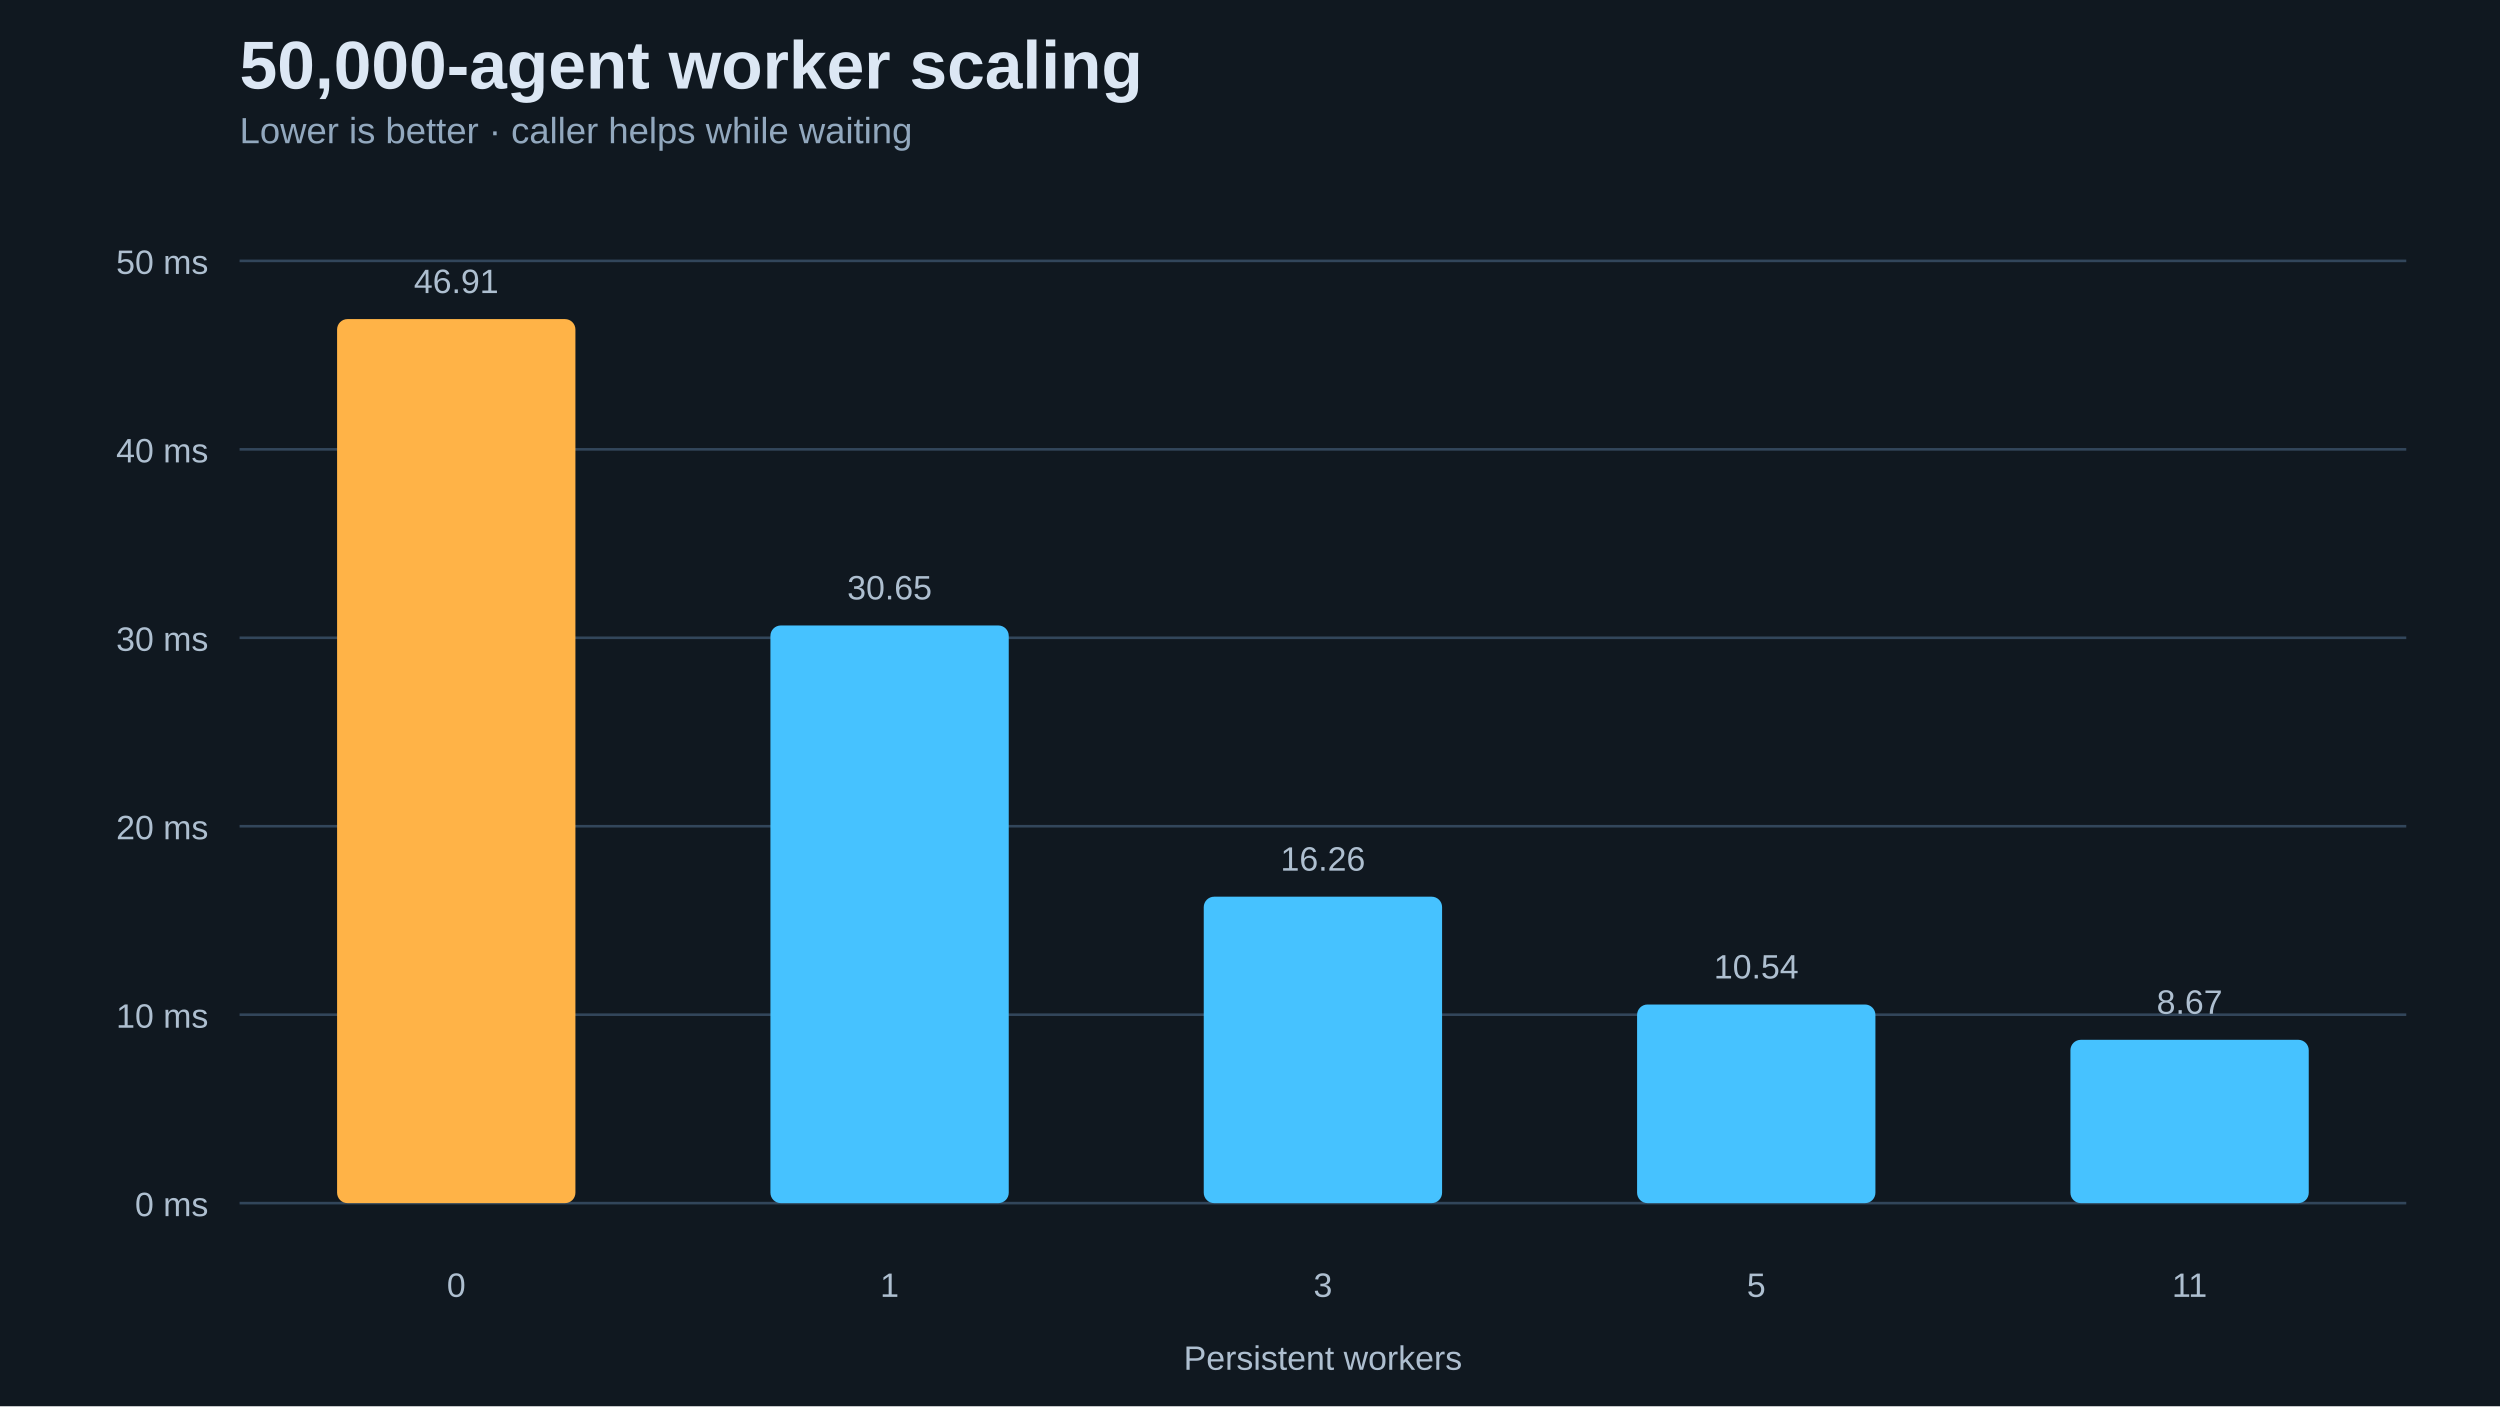
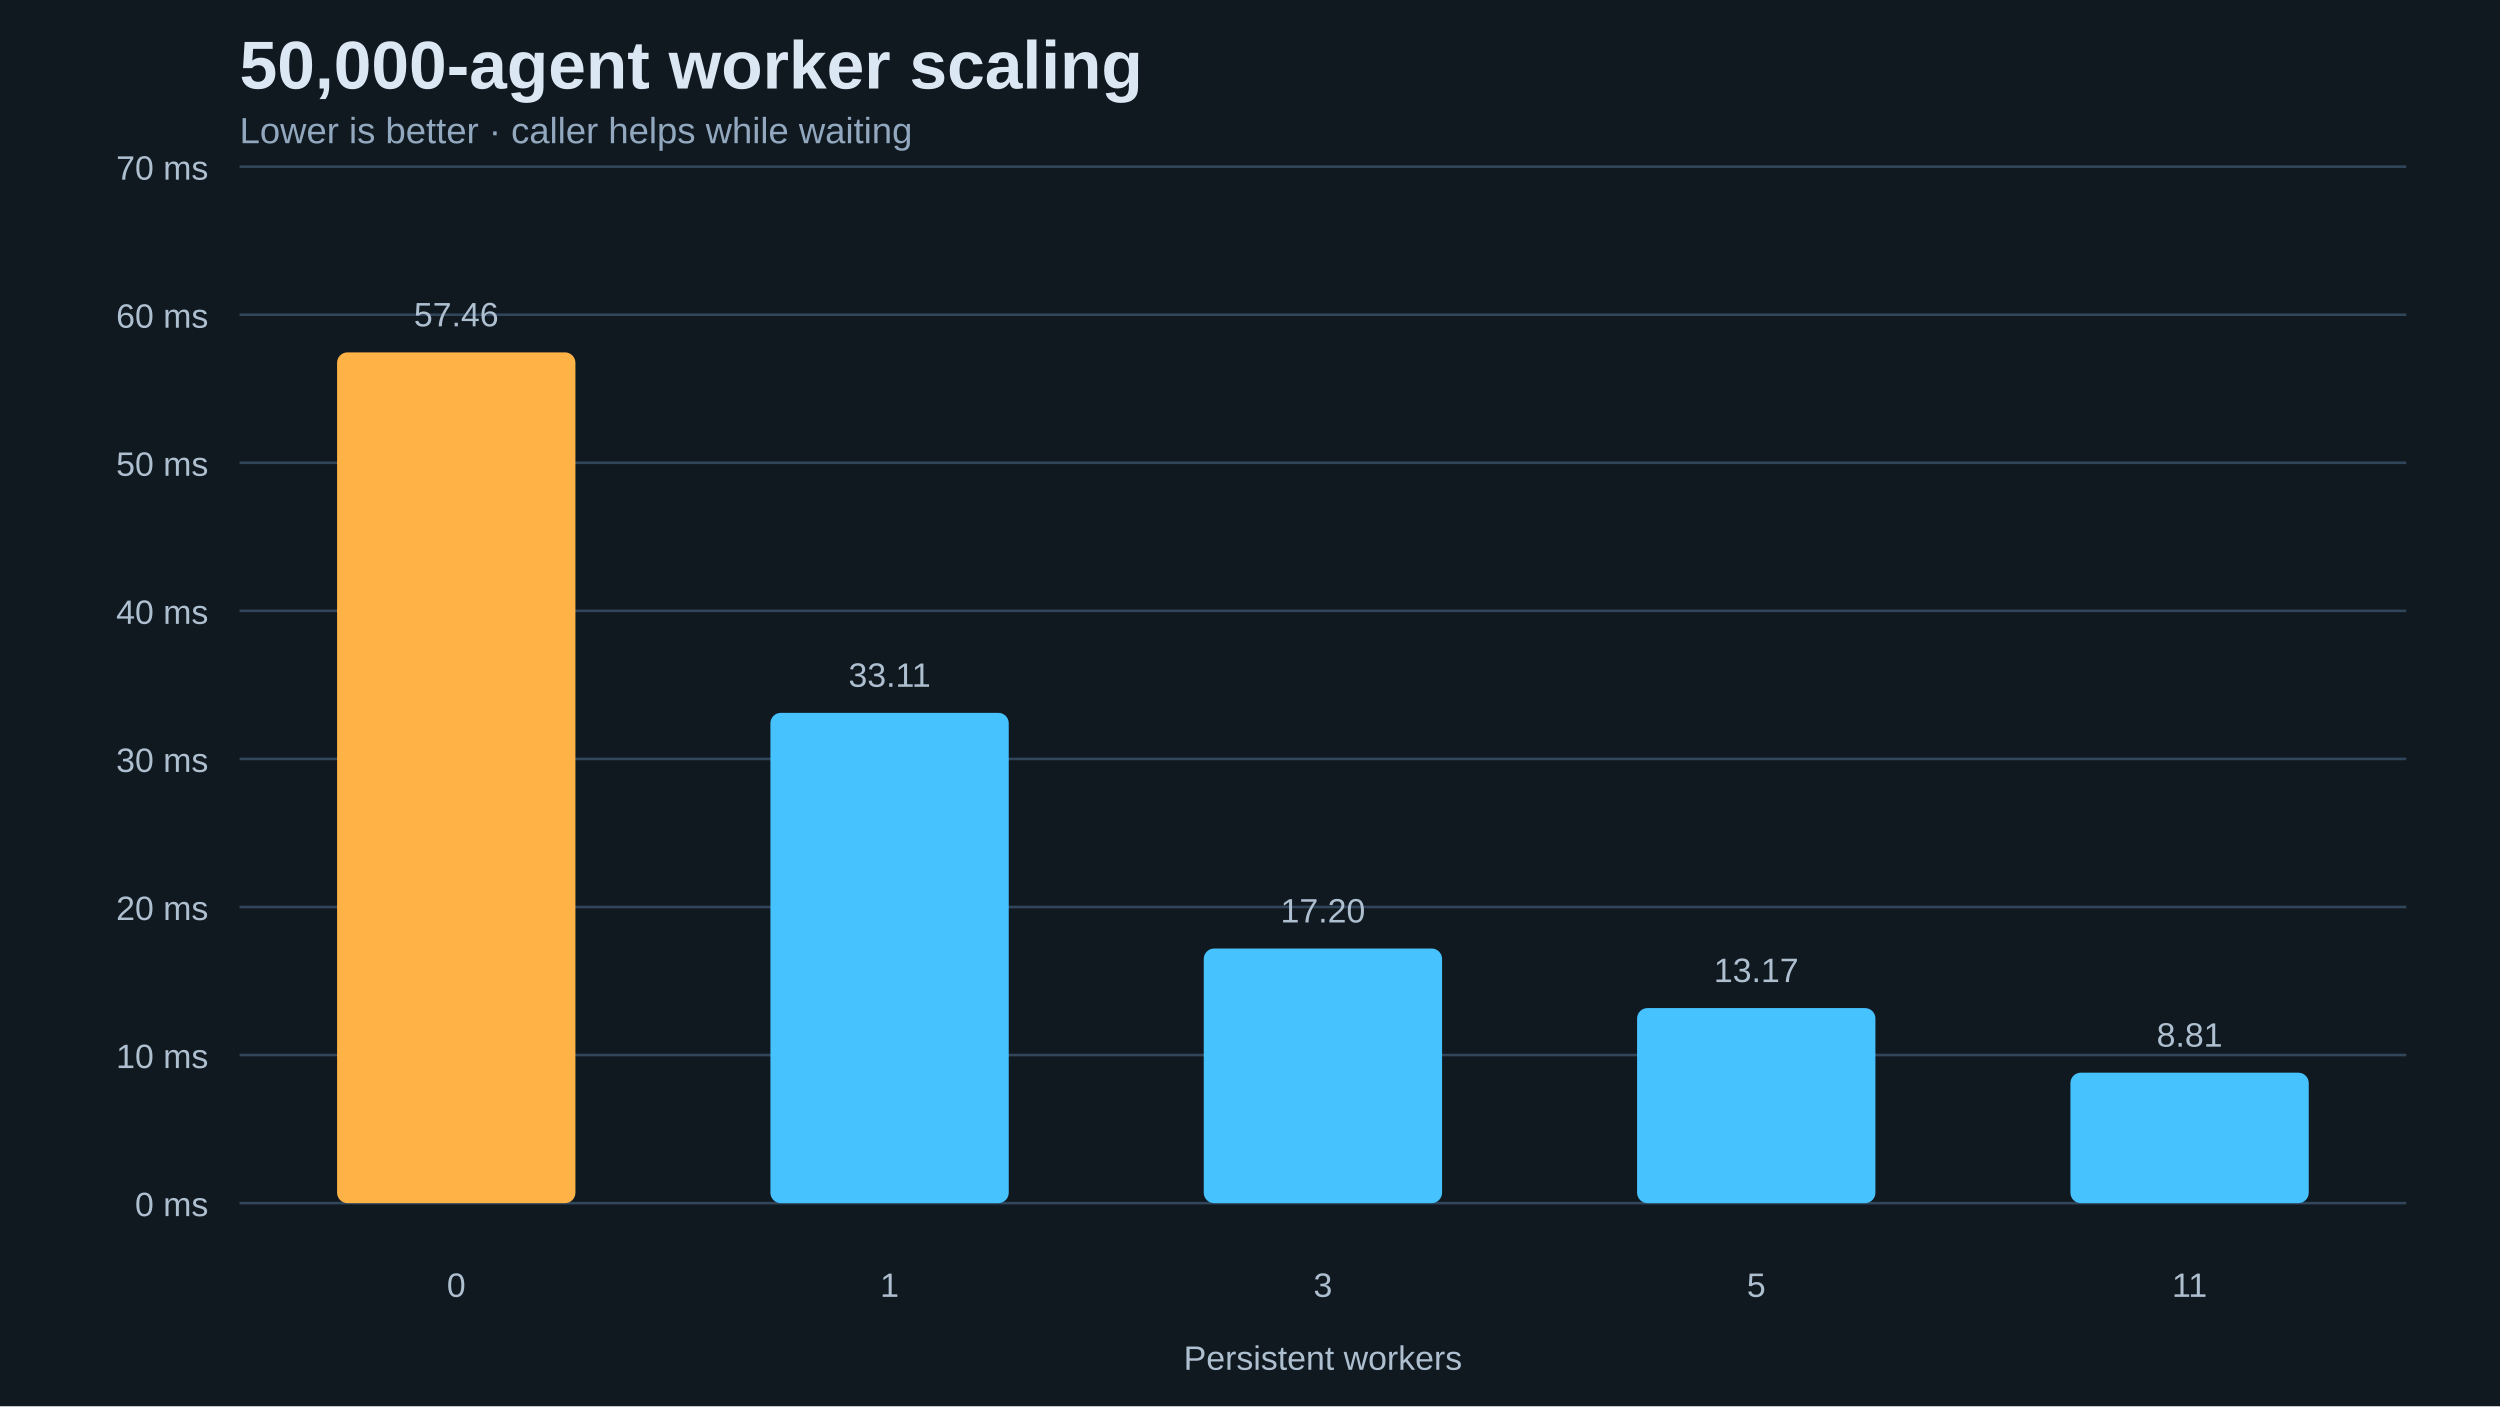
<svg xmlns="http://www.w3.org/2000/svg" width="960" height="540" viewBox="0 0 960 540">
  <style>text{font-family:Segoe UI,Arial,sans-serif;fill:#dce7f4}.title{font-size:26px;font-weight:700}.sub{font-size:14px;fill:#92a8be}.axis{font-size:13px;fill:#aebfd0}.grid{stroke:#32465b;stroke-width:1}.line{fill:none;stroke-width:4}</style>
  <rect width="960" height="540" fill="#101820" />
  <text x="92" y="34" class="title">50,000-agent worker scaling</text>
  <text x="92" y="55" class="sub">Lower is better · caller helps while waiting</text>
  <line x1="92" y1="462.00" x2="924" y2="462.00" class="grid" />
  <text x="80" y="467.00" text-anchor="end" class="axis">0 ms</text>
-   <line x1="92" y1="389.64" x2="924" y2="389.64" class="grid" />
-   <text x="80" y="394.64" text-anchor="end" class="axis">10 ms</text>
-   <line x1="92" y1="317.27" x2="924" y2="317.27" class="grid" />
-   <text x="80" y="322.27" text-anchor="end" class="axis">20 ms</text>
-   <line x1="92" y1="244.91" x2="924" y2="244.91" class="grid" />
-   <text x="80" y="249.91" text-anchor="end" class="axis">30 ms</text>
-   <line x1="92" y1="172.55" x2="924" y2="172.55" class="grid" />
-   <text x="80" y="177.55" text-anchor="end" class="axis">40 ms</text>
-   <line x1="92" y1="100.18" x2="924" y2="100.18" class="grid" />
-   <text x="80" y="105.18" text-anchor="end" class="axis">50 ms</text>
-   <rect x="129.44" y="122.53" width="91.52" height="339.47" rx="4" fill="#ffb347" />
-   <text x="175.20" y="112.53" text-anchor="middle" class="axis">46.91</text>
+   <line x1="92" y1="405.14" x2="924" y2="405.14" class="grid" />
+   <text x="80" y="410.14" text-anchor="end" class="axis">10 ms</text>
+   <line x1="92" y1="348.29" x2="924" y2="348.29" class="grid" />
+   <text x="80" y="353.29" text-anchor="end" class="axis">20 ms</text>
+   <line x1="92" y1="291.43" x2="924" y2="291.43" class="grid" />
+   <text x="80" y="296.43" text-anchor="end" class="axis">30 ms</text>
+   <line x1="92" y1="234.57" x2="924" y2="234.57" class="grid" />
+   <text x="80" y="239.57" text-anchor="end" class="axis">40 ms</text>
+   <line x1="92" y1="177.71" x2="924" y2="177.71" class="grid" />
+   <text x="80" y="182.71" text-anchor="end" class="axis">50 ms</text>
+   <line x1="92" y1="120.86" x2="924" y2="120.86" class="grid" />
+   <text x="80" y="125.86" text-anchor="end" class="axis">60 ms</text>
+   <line x1="92" y1="64.00" x2="924" y2="64.00" class="grid" />
+   <text x="80" y="69.00" text-anchor="end" class="axis">70 ms</text>
+   <rect x="129.44" y="135.31" width="91.52" height="326.69" rx="4" fill="#ffb347" />
+   <text x="175.20" y="125.31" text-anchor="middle" class="axis">57.46</text>
  <text x="175.20" y="498" text-anchor="middle" class="axis">0</text>
-   <rect x="295.84" y="240.18" width="91.52" height="221.82" rx="4" fill="#46c2ff" />
-   <text x="341.60" y="230.18" text-anchor="middle" class="axis">30.65</text>
+   <rect x="295.84" y="273.73" width="91.52" height="188.27" rx="4" fill="#46c2ff" />
+   <text x="341.60" y="263.73" text-anchor="middle" class="axis">33.11</text>
  <text x="341.60" y="498" text-anchor="middle" class="axis">1</text>
-   <rect x="462.24" y="344.33" width="91.52" height="117.67" rx="4" fill="#46c2ff" />
-   <text x="508.00" y="334.33" text-anchor="middle" class="axis">16.26</text>
+   <rect x="462.24" y="364.23" width="91.52" height="97.77" rx="4" fill="#46c2ff" />
+   <text x="508.00" y="354.23" text-anchor="middle" class="axis">17.20</text>
  <text x="508.00" y="498" text-anchor="middle" class="axis">3</text>
-   <rect x="628.64" y="385.73" width="91.52" height="76.27" rx="4" fill="#46c2ff" />
-   <text x="674.40" y="375.73" text-anchor="middle" class="axis">10.54</text>
+   <rect x="628.64" y="387.10" width="91.52" height="74.90" rx="4" fill="#46c2ff" />
+   <text x="674.40" y="377.10" text-anchor="middle" class="axis">13.17</text>
  <text x="674.40" y="498" text-anchor="middle" class="axis">5</text>
-   <rect x="795.04" y="399.29" width="91.52" height="62.71" rx="4" fill="#46c2ff" />
-   <text x="840.80" y="389.29" text-anchor="middle" class="axis">8.67</text>
+   <rect x="795.04" y="411.91" width="91.52" height="50.09" rx="4" fill="#46c2ff" />
+   <text x="840.80" y="401.91" text-anchor="middle" class="axis">8.81</text>
  <text x="840.80" y="498" text-anchor="middle" class="axis">11</text>
  <text x="508.00" y="526" text-anchor="middle" class="axis">Persistent workers</text>
</svg>
